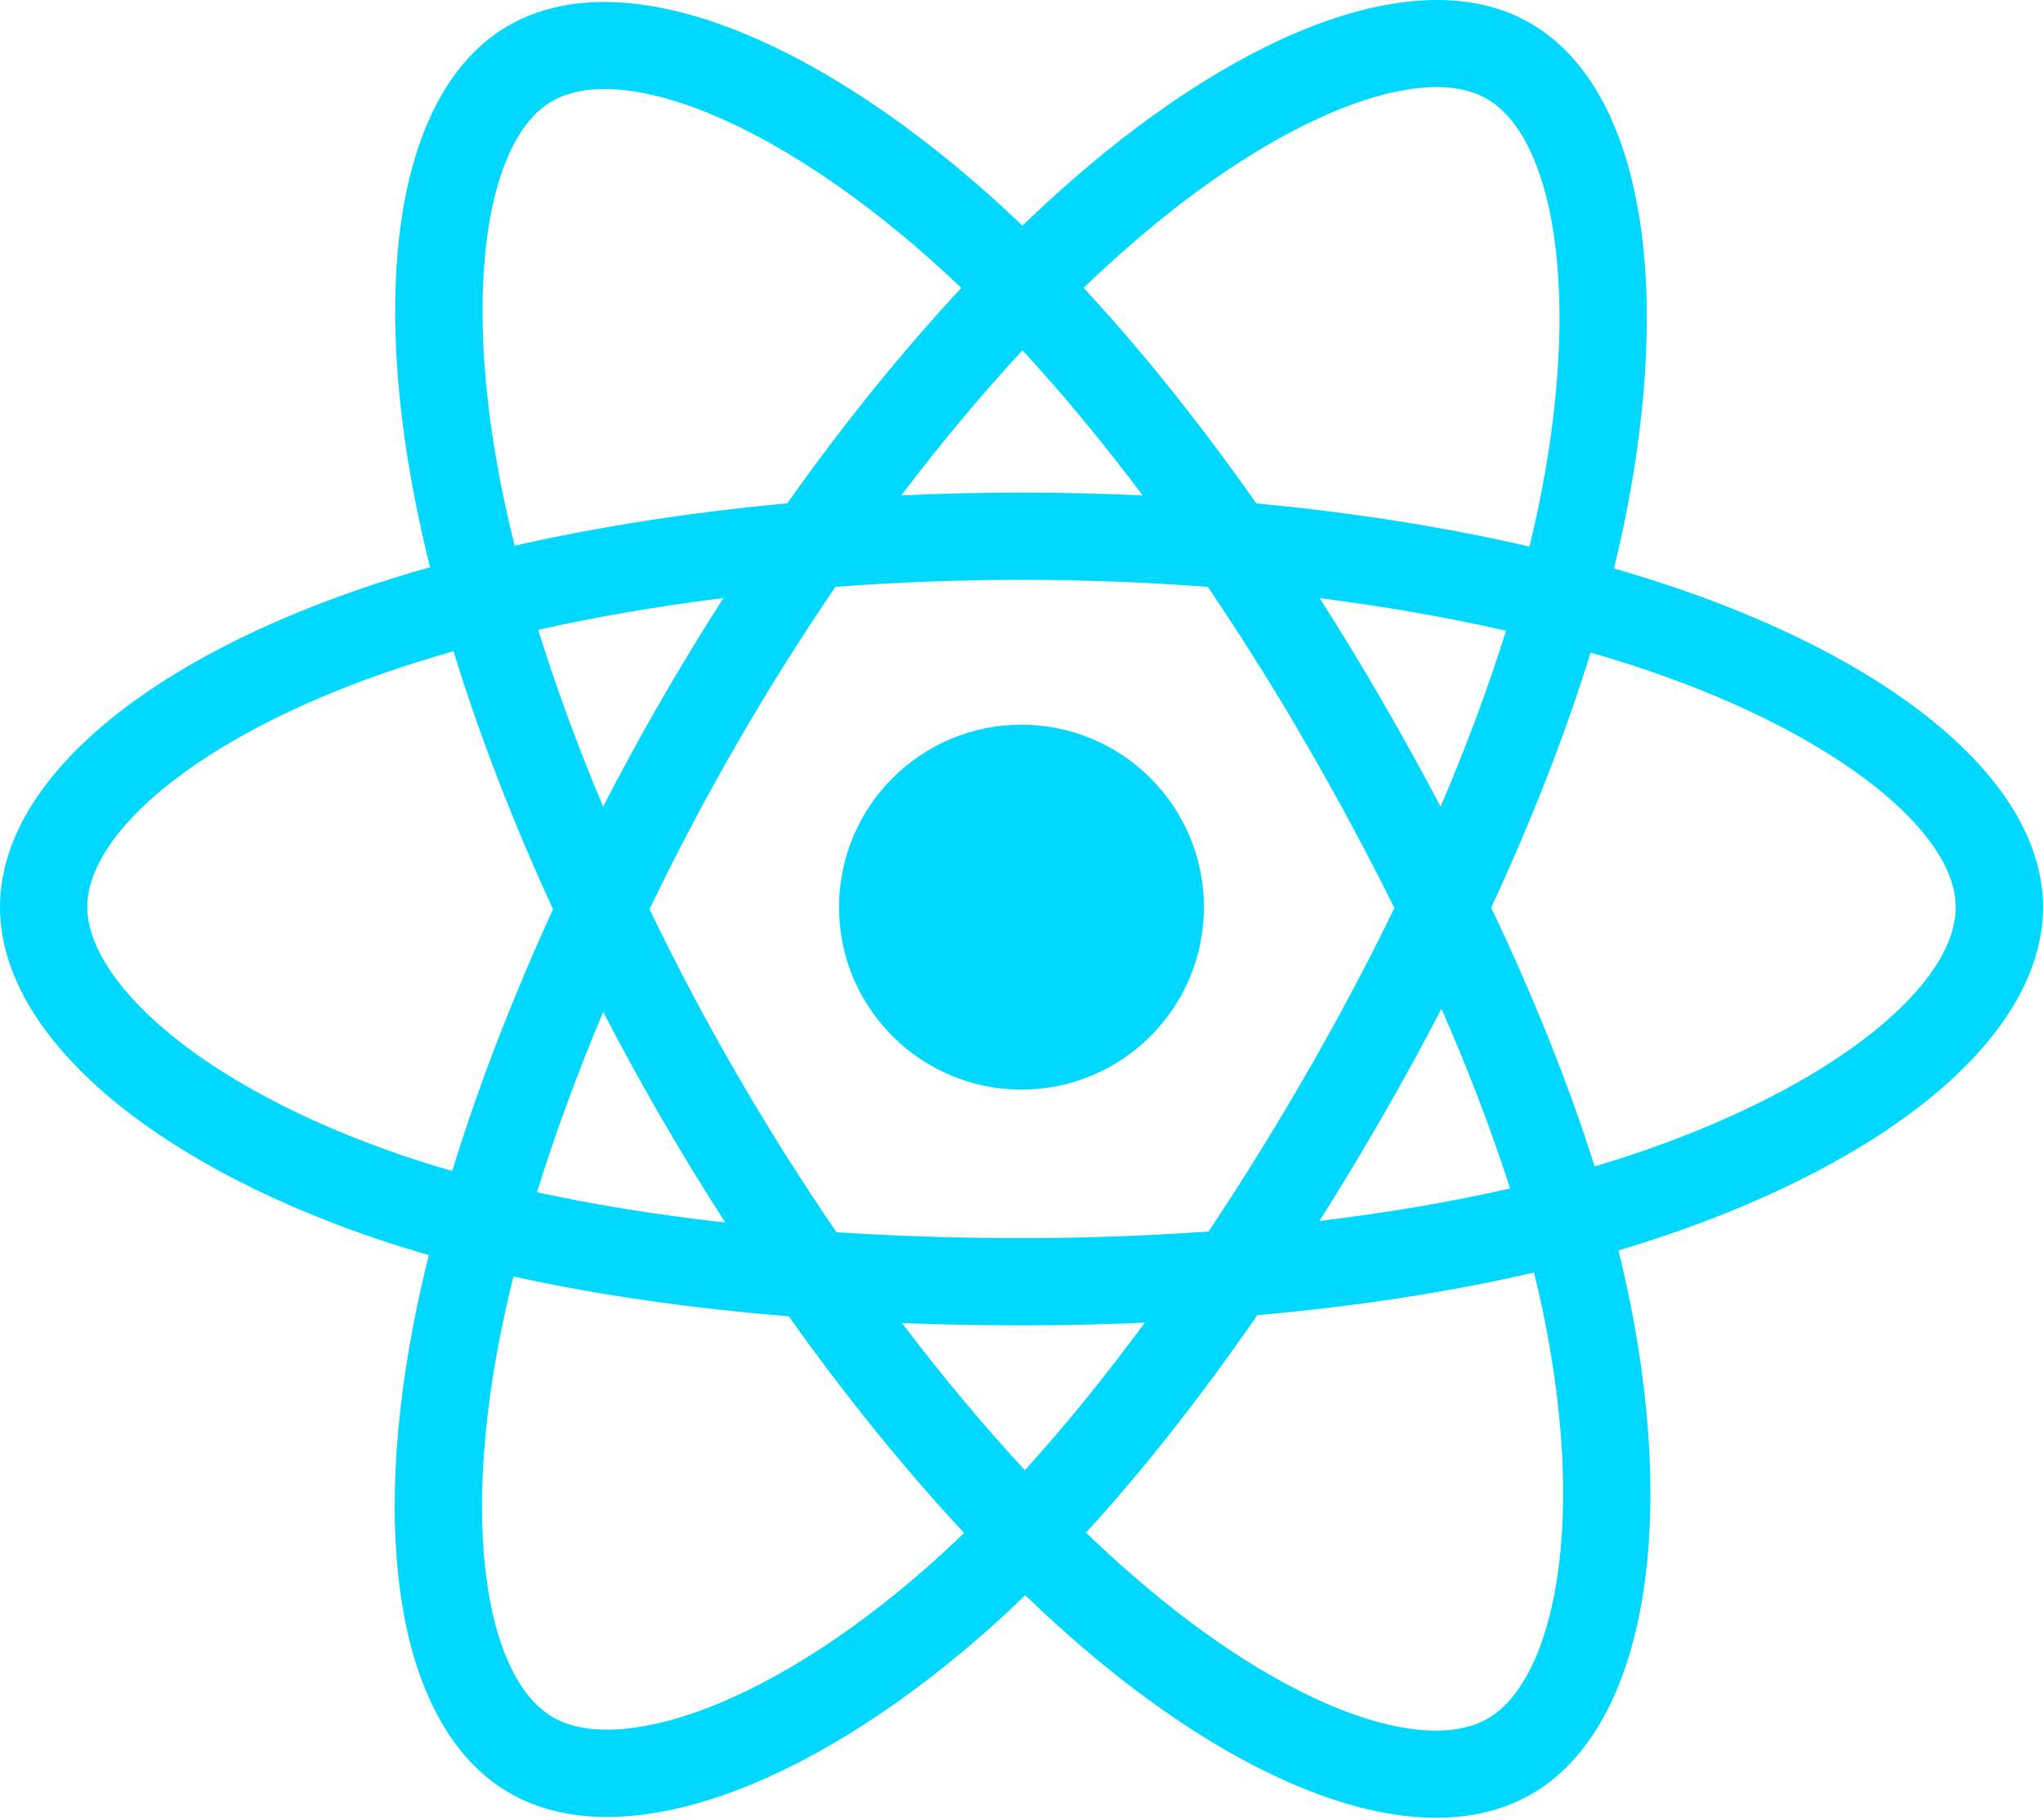
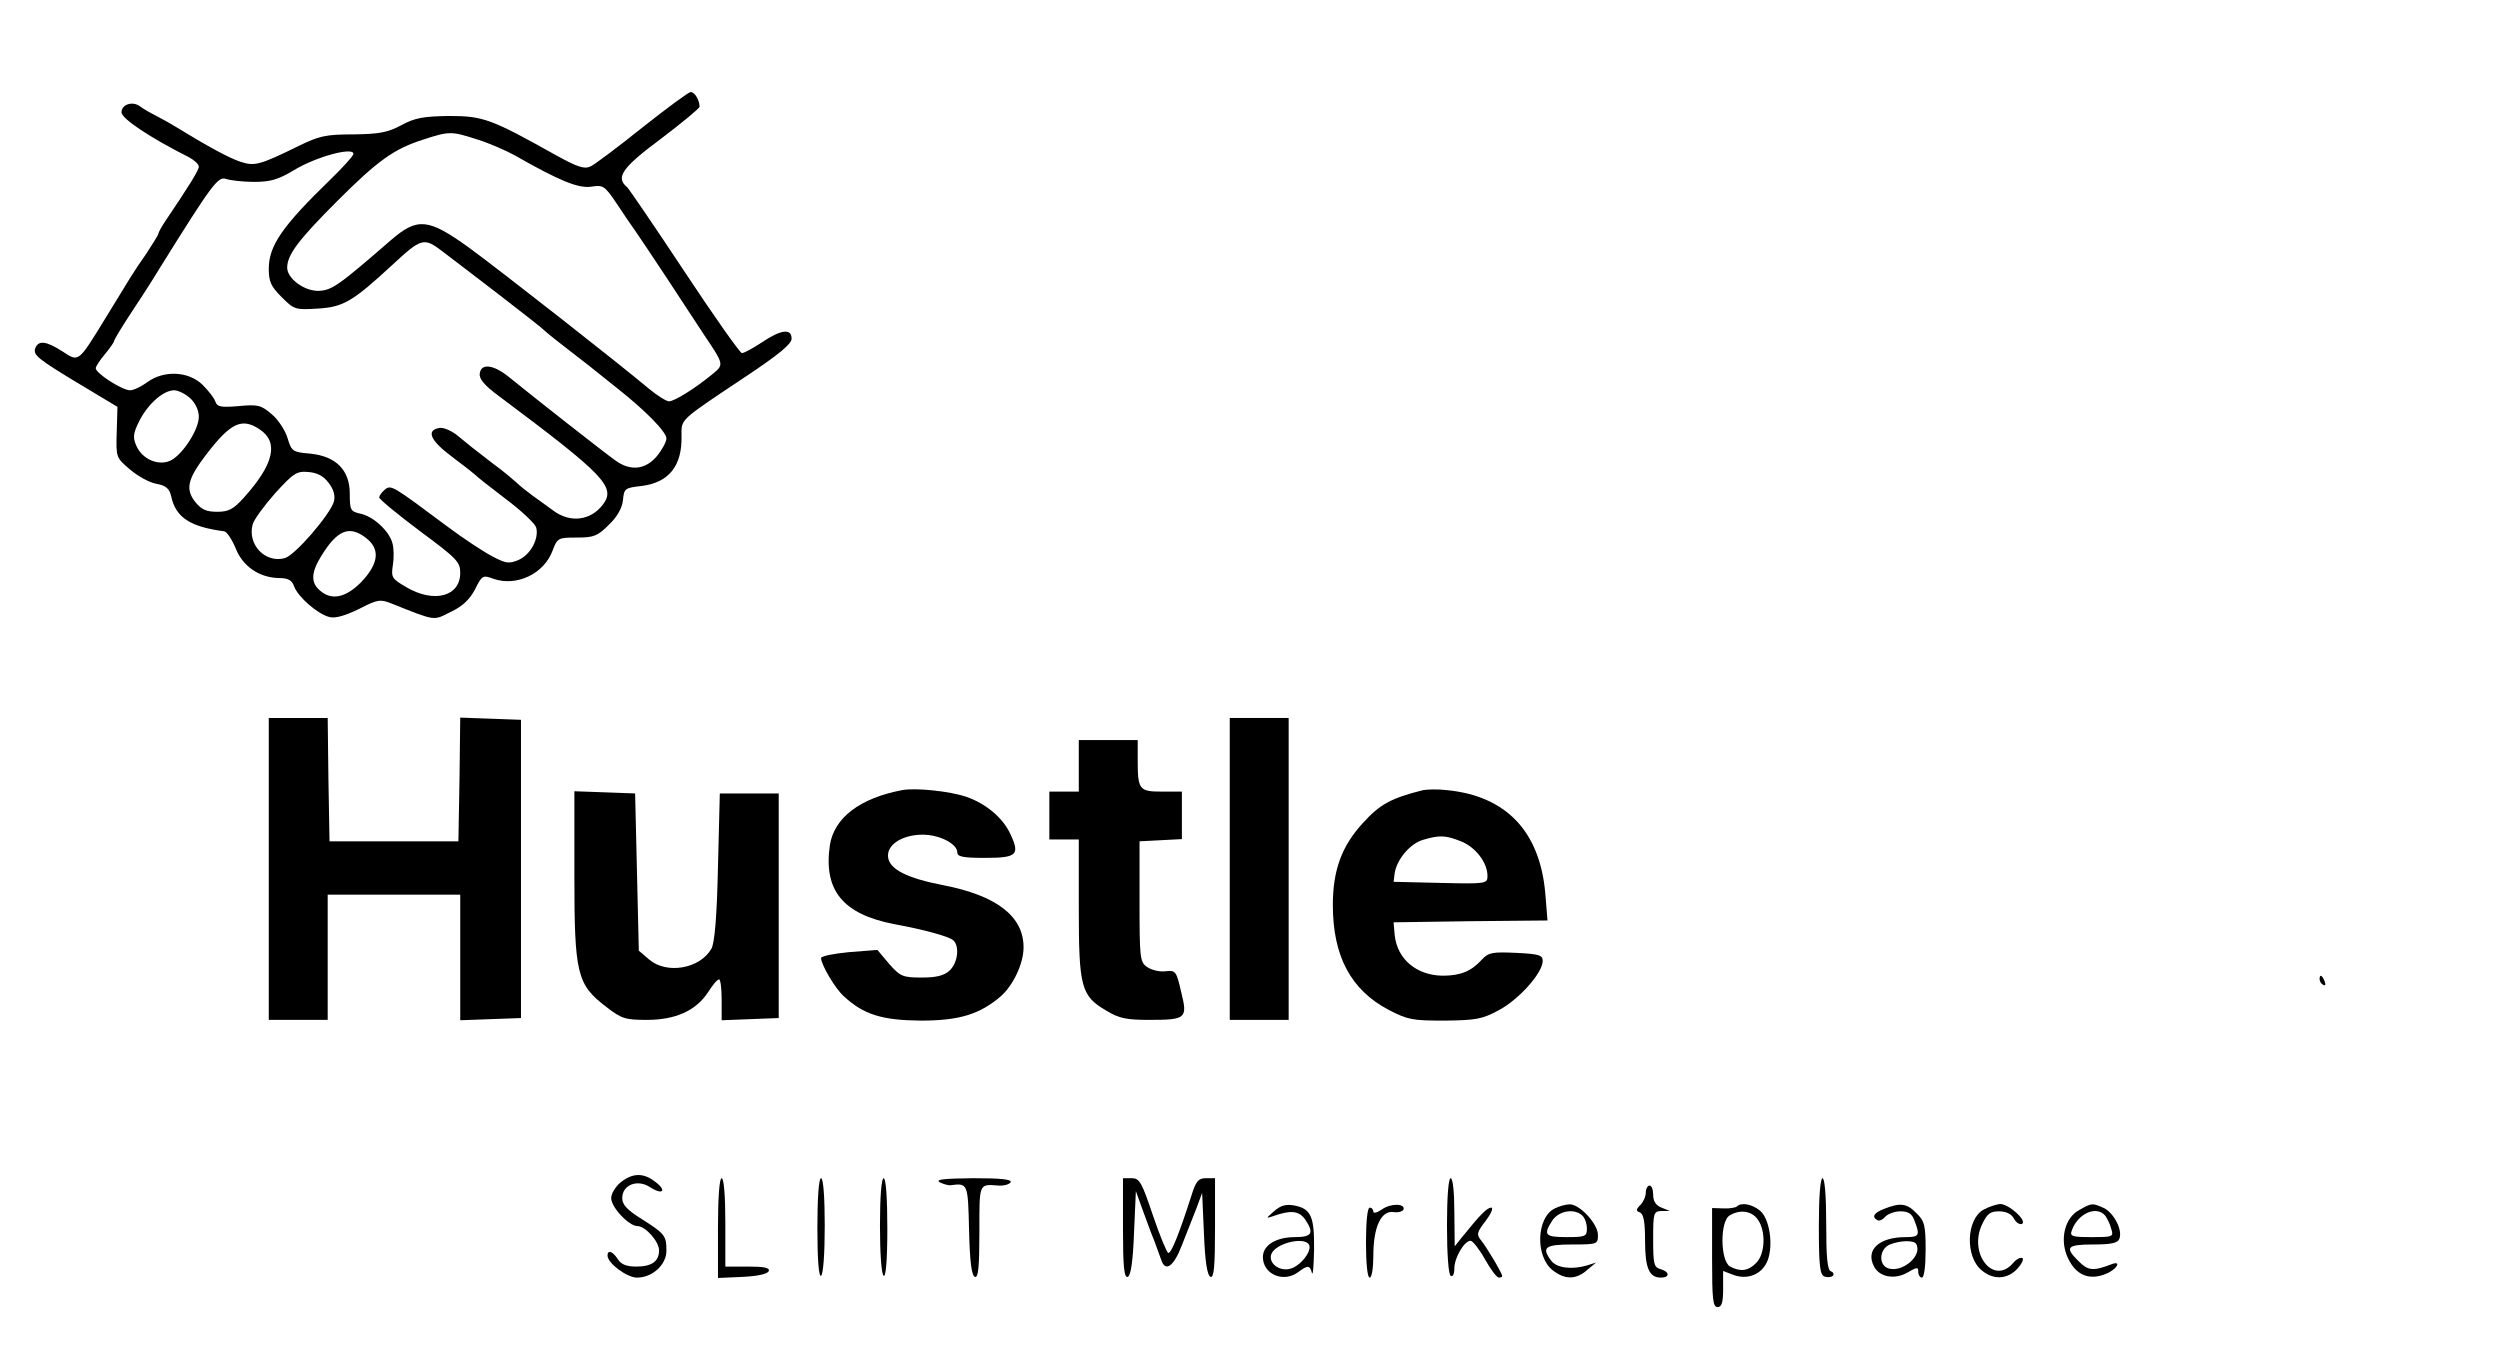
- <svg xmlns="http://www.w3.org/2000/svg" aria-hidden="true" role="img" class="iconify iconify--logos" width="35.93" height="32" preserveAspectRatio="xMidYMid meet" viewBox="0 0 256 228">
-   <path fill="#00D8FF" d="M210.483 73.824a171.49 171.49 0 0 0-8.24-2.597c.465-1.9.893-3.777 1.273-5.621c6.238-30.281 2.16-54.676-11.769-62.708c-13.355-7.7-35.196.329-57.254 19.526a171.23 171.23 0 0 0-6.375 5.848a155.866 155.866 0 0 0-4.241-3.917C100.759 3.829 77.587-4.822 63.673 3.233C50.33 10.957 46.379 33.89 51.995 62.588a170.974 170.974 0 0 0 1.892 8.48c-3.28.932-6.445 1.924-9.474 2.98C17.309 83.498 0 98.307 0 113.668c0 15.865 18.582 31.778 46.812 41.427a145.52 145.52 0 0 0 6.921 2.165a167.467 167.467 0 0 0-2.01 9.138c-5.354 28.2-1.173 50.591 12.134 58.266c13.744 7.926 36.812-.22 59.273-19.855a145.567 145.567 0 0 0 5.342-4.923a168.064 168.064 0 0 0 6.92 6.314c21.758 18.722 43.246 26.282 56.54 18.586c13.731-7.949 18.194-32.003 12.4-61.268a145.016 145.016 0 0 0-1.535-6.842c1.62-.48 3.21-.974 4.76-1.488c29.348-9.723 48.443-25.443 48.443-41.52c0-15.417-17.868-30.326-45.517-39.844Zm-6.365 70.984c-1.4.463-2.836.91-4.3 1.345c-3.24-10.257-7.612-21.163-12.963-32.432c5.106-11 9.31-21.767 12.459-31.957c2.619.758 5.16 1.557 7.61 2.4c23.69 8.156 38.14 20.213 38.14 29.504c0 9.896-15.606 22.743-40.946 31.14Zm-10.514 20.834c2.562 12.94 2.927 24.64 1.23 33.787c-1.524 8.219-4.59 13.698-8.382 15.893c-8.067 4.67-25.32-1.4-43.927-17.412a156.726 156.726 0 0 1-6.437-5.87c7.214-7.889 14.423-17.06 21.459-27.246c12.376-1.098 24.068-2.894 34.671-5.345a134.17 134.17 0 0 1 1.386 6.193ZM87.276 214.515c-7.882 2.783-14.16 2.863-17.955.675c-8.075-4.657-11.432-22.636-6.853-46.752a156.923 156.923 0 0 1 1.869-8.499c10.486 2.32 22.093 3.988 34.498 4.994c7.084 9.967 14.501 19.128 21.976 27.15a134.668 134.668 0 0 1-4.877 4.492c-9.933 8.682-19.886 14.842-28.658 17.94ZM50.35 144.747c-12.483-4.267-22.792-9.812-29.858-15.863c-6.35-5.437-9.555-10.836-9.555-15.216c0-9.322 13.897-21.212 37.076-29.293c2.813-.98 5.757-1.905 8.812-2.773c3.204 10.42 7.406 21.315 12.477 32.332c-5.137 11.18-9.399 22.249-12.634 32.792a134.718 134.718 0 0 1-6.318-1.979Zm12.378-84.26c-4.811-24.587-1.616-43.134 6.425-47.789c8.564-4.958 27.502 2.111 47.463 19.835a144.318 144.318 0 0 1 3.841 3.545c-7.438 7.987-14.787 17.08-21.808 26.988c-12.04 1.116-23.565 2.908-34.161 5.309a160.342 160.342 0 0 1-1.76-7.887Zm110.427 27.268a347.8 347.8 0 0 0-7.785-12.803c8.168 1.033 15.994 2.404 23.343 4.08c-2.206 7.072-4.956 14.465-8.193 22.045a381.151 381.151 0 0 0-7.365-13.322Zm-45.032-43.861c5.044 5.465 10.096 11.566 15.065 18.186a322.04 322.04 0 0 0-30.257-.006c4.974-6.559 10.069-12.652 15.192-18.18ZM82.802 87.83a323.167 323.167 0 0 0-7.227 13.238c-3.184-7.553-5.909-14.98-8.134-22.152c7.304-1.634 15.093-2.97 23.209-3.984a321.524 321.524 0 0 0-7.848 12.897Zm8.081 65.352c-8.385-.936-16.291-2.203-23.593-3.793c2.26-7.3 5.045-14.885 8.298-22.6a321.187 321.187 0 0 0 7.257 13.246c2.594 4.48 5.28 8.868 8.038 13.147Zm37.542 31.03c-5.184-5.592-10.354-11.779-15.403-18.433c4.902.192 9.899.29 14.978.29c5.218 0 10.376-.117 15.453-.343c-4.985 6.774-10.018 12.97-15.028 18.486Zm52.198-57.817c3.422 7.8 6.306 15.345 8.596 22.52c-7.422 1.694-15.436 3.058-23.88 4.071a382.417 382.417 0 0 0 7.859-13.026a347.403 347.403 0 0 0 7.425-13.565Zm-16.898 8.101a358.557 358.557 0 0 1-12.281 19.815a329.4 329.4 0 0 1-23.444.823c-7.967 0-15.716-.248-23.178-.732a310.202 310.202 0 0 1-12.513-19.846h.001a307.41 307.41 0 0 1-10.923-20.627a310.278 310.278 0 0 1 10.89-20.637l-.001.001a307.318 307.318 0 0 1 12.413-19.761c7.613-.576 15.42-.876 23.31-.876H128c7.926 0 15.743.303 23.354.883a329.357 329.357 0 0 1 12.335 19.695a358.489 358.489 0 0 1 11.036 20.54a329.472 329.472 0 0 1-11 20.722Zm22.56-122.124c8.572 4.944 11.906 24.881 6.52 51.026c-.344 1.668-.73 3.367-1.15 5.09c-10.622-2.452-22.155-4.275-34.23-5.408c-7.034-10.017-14.323-19.124-21.64-27.008a160.789 160.789 0 0 1 5.888-5.4c18.9-16.447 36.564-22.941 44.612-18.3ZM128 90.808c12.625 0 22.86 10.235 22.86 22.86s-10.235 22.86-22.86 22.86s-22.86-10.235-22.86-22.86s10.235-22.86 22.86-22.86Z" />
+ <svg xmlns="http://www.w3.org/2000/svg" version="1.0" width="679pt" height="368pt" viewBox="0 0 679 368" preserveAspectRatio="xMidYMid meet">
+   <g transform="translate(0,368) scale(0.1,-0.1)" fill="#000000" stroke="none">
+     <path d="M1745 3334 c-66 -53 -130 -101 -141 -106 -17 -8 -35 -2 -95 31 -175 98 -197 106 -289 106 -70 -1 -93 -5 -130 -25 -37 -20 -60 -24 -130 -25 -75 0 -93 -4 -150 -32 -106 -52 -119 -55 -158 -42 -30 10 -89 42 -177 96 -11 7 -33 19 -50 28 -16 8 -37 20 -46 27 -20 14 -49 4 -49 -17 0 -17 76 -68 183 -122 15 -8 27 -19 27 -26 0 -9 -27 -53 -92 -149 -10 -15 -18 -30 -18 -33 0 -3 -15 -27 -32 -53 -39 -56 -41 -61 -109 -172 -78 -127 -74 -124 -120 -94 -44 28 -64 30 -73 9 -7 -19 5 -29 123 -100 l100 -60 -2 -69 c-2 -68 -2 -69 36 -101 21 -18 53 -36 72 -39 26 -5 35 -13 40 -34 12 -57 51 -83 144 -95 7 -1 21 -22 31 -46 19 -49 64 -80 118 -81 25 0 35 -6 41 -23 11 -29 64 -75 96 -83 16 -4 43 4 80 22 50 26 58 27 88 15 123 -49 113 -47 161 -23 32 15 51 33 66 61 19 38 21 40 50 29 64 -22 138 14 161 77 13 34 15 35 66 35 46 0 56 4 87 35 23 22 36 46 38 67 3 31 5 33 50 38 74 9 111 54 109 136 0 47 -9 39 177 163 87 58 122 87 122 101 0 29 -29 25 -81 -10 -24 -16 -48 -29 -54 -29 -5 0 -75 99 -155 220 -80 121 -151 225 -157 231 -32 26 -13 53 92 131 58 44 105 83 105 87 0 18 -13 40 -24 40 -6 0 -65 -44 -131 -96z m-448 -33 c32 -10 78 -30 103 -44 121 -69 171 -89 206 -84 32 5 36 3 69 -46 19 -29 41 -61 49 -72 8 -11 45 -67 83 -124 37 -57 85 -129 105 -160 55 -82 55 -81 22 -108 -45 -37 -102 -73 -117 -73 -7 0 -31 15 -53 33 -77 65 -406 323 -491 385 -110 79 -139 82 -211 20 -144 -125 -161 -137 -198 -138 -39 0 -84 34 -84 63 0 35 31 76 136 181 111 111 155 142 234 167 70 23 76 23 147 0z m-337 -39 c0 -5 -28 -36 -62 -69 -131 -127 -168 -180 -168 -243 0 -35 6 -48 35 -77 34 -34 37 -35 99 -31 68 4 94 19 201 118 80 74 86 76 137 37 24 -18 93 -71 153 -117 61 -47 116 -90 123 -97 7 -7 41 -34 75 -60 34 -26 67 -52 74 -58 6 -5 29 -23 50 -40 76 -60 133 -118 133 -136 0 -9 -12 -31 -26 -48 -31 -37 -72 -41 -112 -12 -26 18 -221 171 -291 228 -41 33 -75 37 -78 8 -2 -14 13 -32 51 -60 289 -216 320 -248 283 -296 -33 -43 -88 -50 -134 -16 -16 12 -43 31 -58 42 -15 11 -35 27 -44 36 -9 8 -36 31 -61 49 -61 47 -61 47 -95 75 -16 14 -39 24 -50 23 -39 -6 -27 -34 32 -78 32 -24 60 -46 63 -49 3 -4 40 -33 82 -65 43 -32 80 -67 84 -78 9 -30 -15 -75 -48 -89 -26 -11 -35 -9 -71 10 -23 12 -78 48 -122 81 -150 112 -153 114 -170 100 -8 -7 -15 -16 -15 -21 0 -5 50 -46 110 -91 101 -75 110 -84 110 -114 0 -64 -71 -83 -146 -39 -40 23 -42 27 -37 60 3 18 3 45 -1 59 -8 33 -52 74 -88 81 -26 6 -28 10 -28 54 0 64 -37 102 -108 109 -47 4 -50 6 -61 42 -6 21 -26 51 -43 65 -29 25 -38 27 -90 22 -48 -4 -58 -2 -63 12 -3 10 -19 30 -35 46 -38 37 -105 40 -150 7 -16 -12 -37 -22 -47 -22 -21 0 -93 46 -93 60 0 4 11 22 25 38 14 17 25 33 25 36 0 3 19 35 42 70 24 36 61 93 82 128 141 226 158 250 180 242 12 -4 46 -8 76 -8 44 0 65 6 107 31 60 37 163 65 163 45z m-443 -664 c14 -13 23 -33 23 -50 0 -34 -42 -100 -75 -118 -33 -17 -79 2 -95 40 -10 23 -8 34 9 68 24 46 65 82 94 82 11 0 31 -10 44 -22z m188 -84 c53 -35 39 -95 -43 -186 -28 -31 -41 -38 -72 -38 -30 0 -43 6 -60 27 -27 35 -21 62 32 131 65 84 95 98 143 66z m188 -146 c13 -17 18 -34 14 -50 -10 -35 -106 -147 -134 -154 -53 -14 -101 37 -87 91 3 13 31 51 61 85 50 55 59 61 91 58 24 -2 41 -11 55 -30z m101 -149 c39 -30 35 -69 -12 -119 -43 -44 -82 -52 -114 -23 -24 21 -23 48 4 92 44 72 77 85 122 50z" />
+     <path d="M730 1320 l0 -410 80 0 80 0 0 170 0 170 180 0 180 0 0 -170 0 -171 83 3 82 3 0 405 0 405 -82 3 -83 3 -2 -168 -3 -168 -175 0 -175 0 -3 168 -2 167 -80 0 -80 0 0 -410z" />
+     <path d="M3340 1320 l0 -410 80 0 80 0 0 410 0 410 -80 0 -80 0 0 -410z" />
+     <path d="M2930 1600 l0 -70 -40 0 -40 0 0 -65 0 -65 40 0 40 0 0 -186 c0 -215 6 -239 75 -279 34 -21 55 -25 116 -25 101 0 105 4 87 76 -13 57 -15 59 -43 56 -17 -2 -39 4 -50 12 -19 13 -20 26 -20 178 l0 163 58 3 57 3 0 64 0 65 -54 0 c-62 0 -66 5 -66 86 l0 54 -80 0 -80 0 0 -70z" />
+     <path d="M2450 1534 c-115 -22 -184 -75 -196 -149 -18 -123 35 -188 175 -215 82 -15 146 -33 159 -43 19 -15 14 -62 -9 -83 -15 -14 -36 -19 -76 -19 -51 0 -58 3 -88 37 l-32 38 -77 -6 c-42 -4 -76 -11 -76 -16 0 -18 39 -84 62 -104 54 -50 104 -65 209 -66 104 0 160 17 217 66 34 30 62 89 62 133 0 85 -74 141 -219 169 -98 19 -145 43 -149 76 -4 34 39 61 94 61 46 0 94 -25 94 -48 0 -12 16 -15 75 -15 87 0 96 8 69 65 -20 44 -67 83 -120 101 -44 15 -137 25 -174 18z" />
+     <path d="M3865 1534 c-87 -22 -117 -38 -164 -90 -57 -62 -81 -128 -81 -222 0 -139 49 -231 152 -285 52 -27 65 -29 152 -29 86 1 102 4 148 29 54 29 118 101 118 133 0 16 -10 19 -72 22 -65 3 -75 1 -93 -18 -29 -32 -58 -44 -107 -44 -71 1 -123 45 -130 110 l-3 35 209 3 209 2 -6 74 c-15 168 -106 264 -267 280 -25 3 -54 2 -65 0z m103 -139 c40 -16 72 -58 72 -94 0 -21 -3 -22 -127 -19 l-128 3 3 24 c6 37 42 80 77 90 44 13 60 13 103 -4z" />
+     <path d="M1560 1302 c0 -268 7 -296 87 -357 41 -32 52 -35 110 -35 78 0 133 25 166 75 12 19 25 35 30 35 4 0 7 -25 7 -55 l0 -56 78 3 77 3 0 305 0 305 -80 0 -80 0 -5 -200 c-3 -136 -9 -207 -18 -222 -31 -54 -121 -70 -169 -29 l-28 24 -5 214 -5 213 -82 3 -83 3 0 -229z" />
+     <path d="M6300 1021 c0 -6 4 -13 10 -16 6 -3 7 1 4 9 -7 18 -14 21 -14 7z" />
+     <path d="M1686 469 c-14 -11 -26 -31 -26 -43 0 -25 48 -76 71 -76 22 0 59 -42 59 -66 0 -30 -20 -44 -62 -44 -27 0 -41 6 -50 20 -14 22 -28 26 -28 10 0 -21 53 -60 80 -60 42 0 80 35 80 73 0 41 -4 46 -67 86 -40 25 -53 39 -53 57 0 36 41 52 75 30 35 -23 47 -10 15 14 -32 25 -61 25 -94 -1z" />
+     <path d="M1950 345 l0 -136 67 3 c42 2 68 8 71 16 3 9 -13 12 -57 12 l-61 0 0 120 c0 73 -4 120 -10 120 -6 0 -10 -52 -10 -135z" />
+     <path d="M2220 344 c0 -87 4 -133 10 -129 6 4 10 60 10 136 0 79 -4 129 -10 129 -6 0 -10 -52 -10 -136z" />
+     <path d="M2390 351 c0 -76 4 -132 10 -136 6 -4 10 42 10 129 0 84 -4 136 -10 136 -6 0 -10 -50 -10 -129z" />
+     <path d="M2552 469 c10 -5 24 -9 30 -8 47 6 47 5 50 -123 2 -86 7 -123 16 -126 9 -3 12 26 12 122 0 134 -2 130 52 126 14 -1 29 3 33 9 4 8 -28 11 -102 11 -78 -1 -103 -3 -91 -11z" />
+     <path d="M3050 344 c0 -104 3 -135 13 -132 8 3 14 40 17 119 l5 114 18 -50 c10 -27 24 -66 32 -85 7 -19 16 -43 19 -52 11 -34 34 -18 56 40 12 31 30 76 39 99 l16 43 5 -112 c3 -76 9 -113 18 -116 9 -3 12 28 12 132 l0 136 -25 0 c-20 0 -27 -8 -39 -47 -33 -103 -55 -158 -63 -156 -4 1 -23 47 -42 103 -30 89 -36 100 -57 100 l-24 0 0 -136z" />
+     <path d="M3930 351 c0 -76 4 -132 10 -136 6 -4 10 5 10 20 0 29 27 75 44 75 6 0 24 -23 39 -50 16 -28 32 -50 38 -50 5 0 9 2 9 4 0 8 -43 80 -58 98 -12 15 -11 21 13 52 15 20 22 36 15 36 -11 0 -29 -18 -79 -80 l-20 -25 -1 93 c0 54 -4 92 -10 92 -6 0 -10 -50 -10 -129z" />
+     <path d="M4940 350 c0 -109 3 -132 15 -137 9 -3 19 -2 23 2 4 4 1 10 -5 12 -10 3 -13 39 -13 129 0 76 -4 124 -10 124 -6 0 -10 -50 -10 -130z" />
+     <path d="M4470 441 c0 -11 -7 -26 -15 -34 -12 -12 -12 -16 -1 -20 10 -4 14 -26 14 -77 0 -74 11 -100 43 -100 25 0 24 16 -1 23 -18 5 -20 14 -20 81 0 72 1 76 23 77 l22 0 -22 9 c-16 6 -23 18 -23 35 0 14 -4 25 -10 25 -5 0 -10 -9 -10 -19z" />
+     <path d="M3460 390 c-21 -18 -22 -20 -5 -14 50 18 72 16 89 -7 26 -38 20 -49 -27 -49 -51 0 -87 -22 -87 -54 0 -47 56 -71 96 -41 25 19 32 19 37 -2 3 -10 5 18 6 63 1 90 -8 111 -54 120 -23 4 -37 0 -55 -16z m95 -90 c10 -17 -23 -59 -51 -66 -30 -8 -60 16 -51 40 11 29 88 48 102 26z" />
+     <path d="M3753 395 c-13 -9 -23 -11 -23 -6 0 6 -4 11 -10 11 -6 0 -10 -38 -10 -95 0 -57 4 -95 10 -95 6 0 10 27 10 60 0 77 21 123 55 118 13 -2 25 2 27 7 5 17 -36 17 -59 0z" />
+     <path d="M4223 398 c-50 -24 -54 -130 -6 -168 33 -26 64 -26 94 1 l24 20 -25 -8 c-41 -12 -82 -7 -97 13 -27 36 -17 44 57 44 69 0 70 1 70 26 0 30 -50 84 -77 83 -10 0 -28 -5 -40 -11z m75 -20 c7 -7 12 -22 12 -35 0 -21 -4 -23 -55 -23 -59 0 -64 6 -39 45 18 27 61 34 82 13z" />
+     <path d="M4717 403 c-4 -3 -20 -6 -37 -5 l-30 1 0 -135 c0 -112 2 -134 15 -134 11 0 15 12 15 49 l0 49 29 -11 c39 -14 78 3 92 40 16 42 5 114 -21 135 -22 18 -51 23 -63 11z m57 -35 c23 -32 20 -94 -4 -118 -22 -22 -42 -25 -71 -10 -27 15 -28 124 -1 139 28 17 60 12 76 -11z" />
+     <path d="M5118 397 c-29 -11 -35 -22 -19 -31 5 -3 14 1 21 9 7 8 26 15 41 15 22 0 32 -6 39 -26 15 -39 13 -44 -24 -44 -73 0 -110 -35 -86 -80 15 -29 57 -36 91 -16 26 15 29 15 29 2 0 -9 5 -16 10 -16 6 0 10 32 10 75 0 67 -3 79 -25 100 -26 27 -44 29 -87 12z m86 -95 c19 -31 -36 -79 -75 -67 -28 9 -25 53 4 65 28 11 64 12 71 2z" />
+     <path d="M5388 395 c-48 -26 -51 -128 -6 -165 32 -27 70 -25 97 4 12 13 18 26 14 29 -5 3 -17 -3 -26 -14 -53 -61 -122 27 -83 107 13 27 21 34 45 34 20 0 34 -7 41 -20 6 -11 16 -17 22 -14 14 9 -36 54 -60 54 -9 -1 -29 -7 -44 -15z" />
+     <path d="M5648 394 c-41 -21 -55 -83 -31 -132 22 -46 58 -60 102 -42 31 12 45 38 15 26 -49 -19 -63 -17 -88 8 -39 38 -33 46 39 46 49 0 67 4 71 15 10 24 -15 71 -42 84 -31 14 -33 14 -66 -5z m70 -16 c5 -7 13 -23 16 -35 7 -22 5 -23 -53 -23 -53 0 -60 2 -54 18 16 46 67 69 91 40z" />
+   </g>
</svg>
